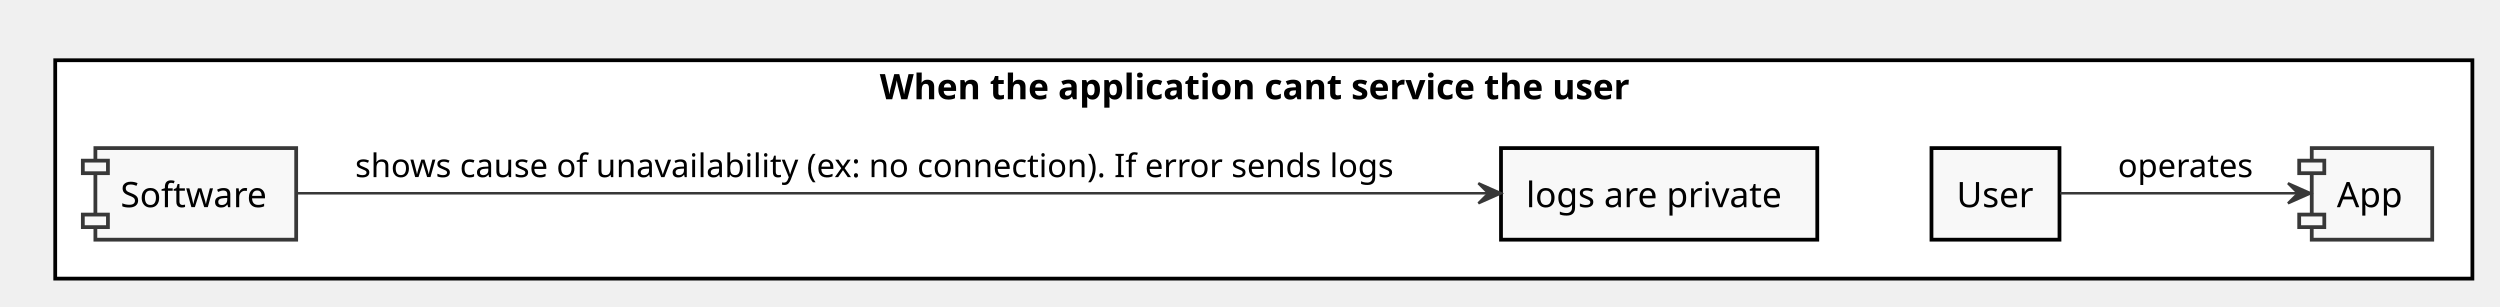
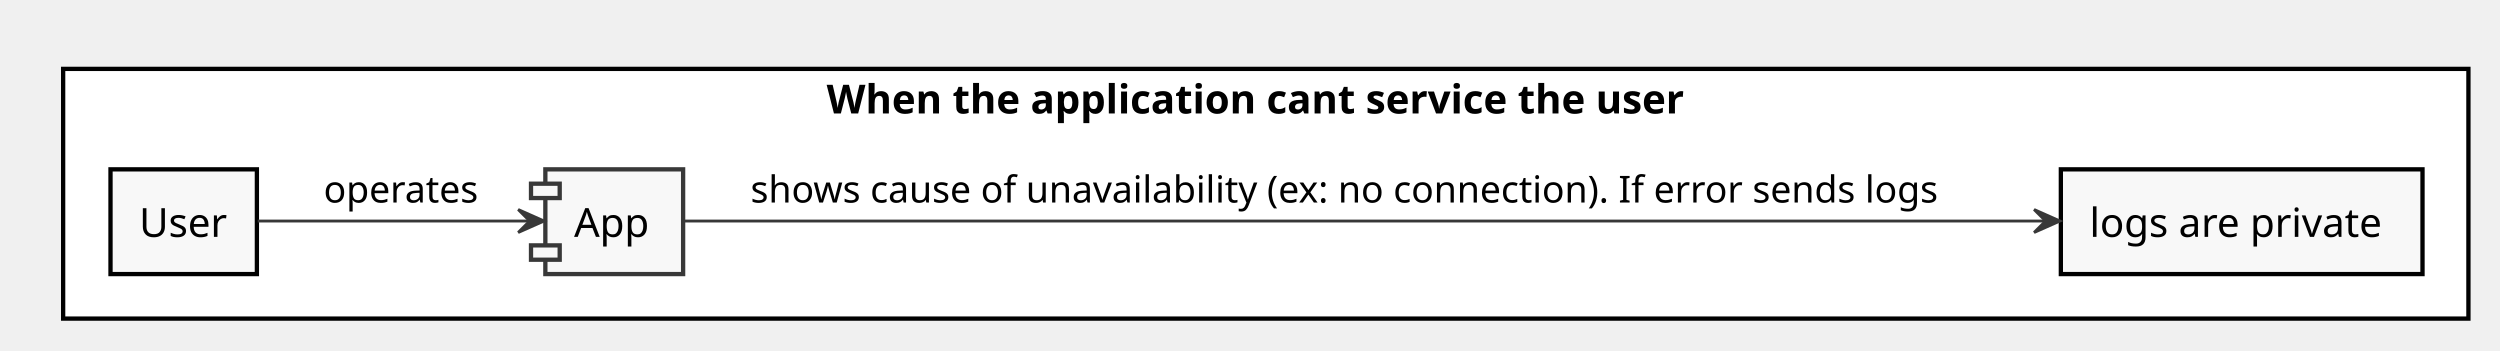
- <svg xmlns="http://www.w3.org/2000/svg" contentScriptType="application/ecmascript" contentStyleType="text/css" height="122px" preserveAspectRatio="none" style="width:996px;height:122px;" version="1.1" viewBox="0 0 996 122" width="996px" zoomAndPan="magnify">
+ <svg xmlns="http://www.w3.org/2000/svg" contentScriptType="application/ecmascript" contentStyleType="text/css" height="122px" preserveAspectRatio="none" style="width:871px;height:122px;" version="1.1" viewBox="0 0 871 122" width="871px" zoomAndPan="magnify">
  <defs />
  <g>
-     <rect fill="#FFFFFF" height="87" style="stroke: #000000; stroke-width: 1.5;" width="963" x="22" y="24" />
-     <text fill="#000000" font-family="sans-serif" font-size="14" font-weight="bold" lengthAdjust="spacingAndGlyphs" textLength="306" x="350.5" y="39.535">When the application cant service the user</text>
-     <rect fill="#F8F8F8" height="36.488" style="stroke: #000000; stroke-width: 1.5;" width="51" x="769.5" y="59" />
-     <text fill="#000000" font-family="sans-serif" font-size="14" lengthAdjust="spacingAndGlyphs" textLength="31" x="779.5" y="82.535">User</text>
-     <rect fill="#F8F8F8" height="36.488" style="stroke: #000000; stroke-width: 1.5;" width="126" x="598" y="59" />
-     <text fill="#000000" font-family="sans-serif" font-size="14" lengthAdjust="spacingAndGlyphs" textLength="106" x="608" y="82.535">logs are private</text>
-     <rect fill="#F8F8F8" height="36.488" style="stroke: #383838; stroke-width: 1.5;" width="48" x="921" y="59" />
-     <rect fill="#F8F8F8" height="5" style="stroke: #383838; stroke-width: 1.5;" width="10" x="916" y="64" />
-     <rect fill="#F8F8F8" height="5" style="stroke: #383838; stroke-width: 1.5;" width="10" x="916" y="85.488" />
-     <text fill="#000000" font-family="sans-serif" font-size="14" lengthAdjust="spacingAndGlyphs" textLength="28" x="931" y="82.535">App</text>
-     <rect fill="#F8F8F8" height="36.488" style="stroke: #383838; stroke-width: 1.5;" width="80" x="38" y="59" />
-     <rect fill="#F8F8F8" height="5" style="stroke: #383838; stroke-width: 1.5;" width="10" x="33" y="64" />
-     <rect fill="#F8F8F8" height="5" style="stroke: #383838; stroke-width: 1.5;" width="10" x="33" y="85.488" />
-     <text fill="#000000" font-family="sans-serif" font-size="14" lengthAdjust="spacingAndGlyphs" textLength="60" x="48" y="82.535">Software</text>
-     <path d="M820.79,77 C847.01,77 887.62,77 915.21,77 " fill="none" id="Source-&gt;App" style="stroke: #383838; stroke-width: 1.0;" />
-     <polygon fill="#383838" points="920.54,77,911.54,73,915.54,77,911.54,81,920.54,77" style="stroke: #383838; stroke-width: 1.0;" />
-     <text fill="#000000" font-family="sans-serif" font-size="13" lengthAdjust="spacingAndGlyphs" textLength="54" x="843.75" y="70.568">operates</text>
-     <path d="M118.07,77 C216.4,77 470.47,77 592.97,77 " fill="none" id="Software-&gt;Measure" style="stroke: #383838; stroke-width: 1.0;" />
-     <polygon fill="#383838" points="597.99,77,588.99,73,592.99,77,588.99,81,597.99,77" style="stroke: #383838; stroke-width: 1.0;" />
-     <text fill="#000000" font-family="sans-serif" font-size="13" lengthAdjust="spacingAndGlyphs" textLength="433" x="141.5" y="70.568">shows cause of unavailability (ex: no connection). If error sends logs</text>
+     <rect fill="#FFFFFF" height="87" style="stroke: #000000; stroke-width: 1.5;" width="838" x="22" y="24" />
+     <text fill="#000000" font-family="sans-serif" font-size="14" font-weight="bold" lengthAdjust="spacingAndGlyphs" textLength="306" x="288" y="39.535">When the application cant service the user</text>
+     <rect fill="#F8F8F8" height="36.488" style="stroke: #000000; stroke-width: 1.5;" width="51" x="38.5" y="59" />
+     <text fill="#000000" font-family="sans-serif" font-size="14" lengthAdjust="spacingAndGlyphs" textLength="31" x="48.5" y="82.535">User</text>
+     <rect fill="#F8F8F8" height="36.488" style="stroke: #000000; stroke-width: 1.5;" width="126" x="718" y="59" />
+     <text fill="#000000" font-family="sans-serif" font-size="14" lengthAdjust="spacingAndGlyphs" textLength="106" x="728" y="82.535">logs are private</text>
+     <rect fill="#F8F8F8" height="36.488" style="stroke: #383838; stroke-width: 1.5;" width="48" x="190" y="59" />
+     <rect fill="#F8F8F8" height="5" style="stroke: #383838; stroke-width: 1.5;" width="10" x="185" y="64" />
+     <rect fill="#F8F8F8" height="5" style="stroke: #383838; stroke-width: 1.5;" width="10" x="185" y="85.488" />
+     <text fill="#000000" font-family="sans-serif" font-size="14" lengthAdjust="spacingAndGlyphs" textLength="28" x="200" y="82.535">App</text>
+     <path d="M89.79,77 C116.01,77 156.62,77 184.21,77 " fill="none" id="Source-&gt;App" style="stroke: #383838; stroke-width: 1.0;" />
+     <polygon fill="#383838" points="189.54,77,180.54,73,184.54,77,180.54,81,189.54,77" style="stroke: #383838; stroke-width: 1.0;" />
+     <text fill="#000000" font-family="sans-serif" font-size="13" lengthAdjust="spacingAndGlyphs" textLength="54" x="112.75" y="70.568">operates</text>
+     <path d="M238,77 C319.19,77 585.51,77 712.48,77 " fill="none" id="App-&gt;Measure" style="stroke: #383838; stroke-width: 1.0;" />
+     <polygon fill="#383838" points="717.68,77,708.68,73,712.68,77,708.68,81,717.68,77" style="stroke: #383838; stroke-width: 1.0;" />
+     <text fill="#000000" font-family="sans-serif" font-size="13" lengthAdjust="spacingAndGlyphs" textLength="433" x="261.5" y="70.568">shows cause of unavailability (ex: no connection). If error sends logs</text>
  </g>
</svg>
